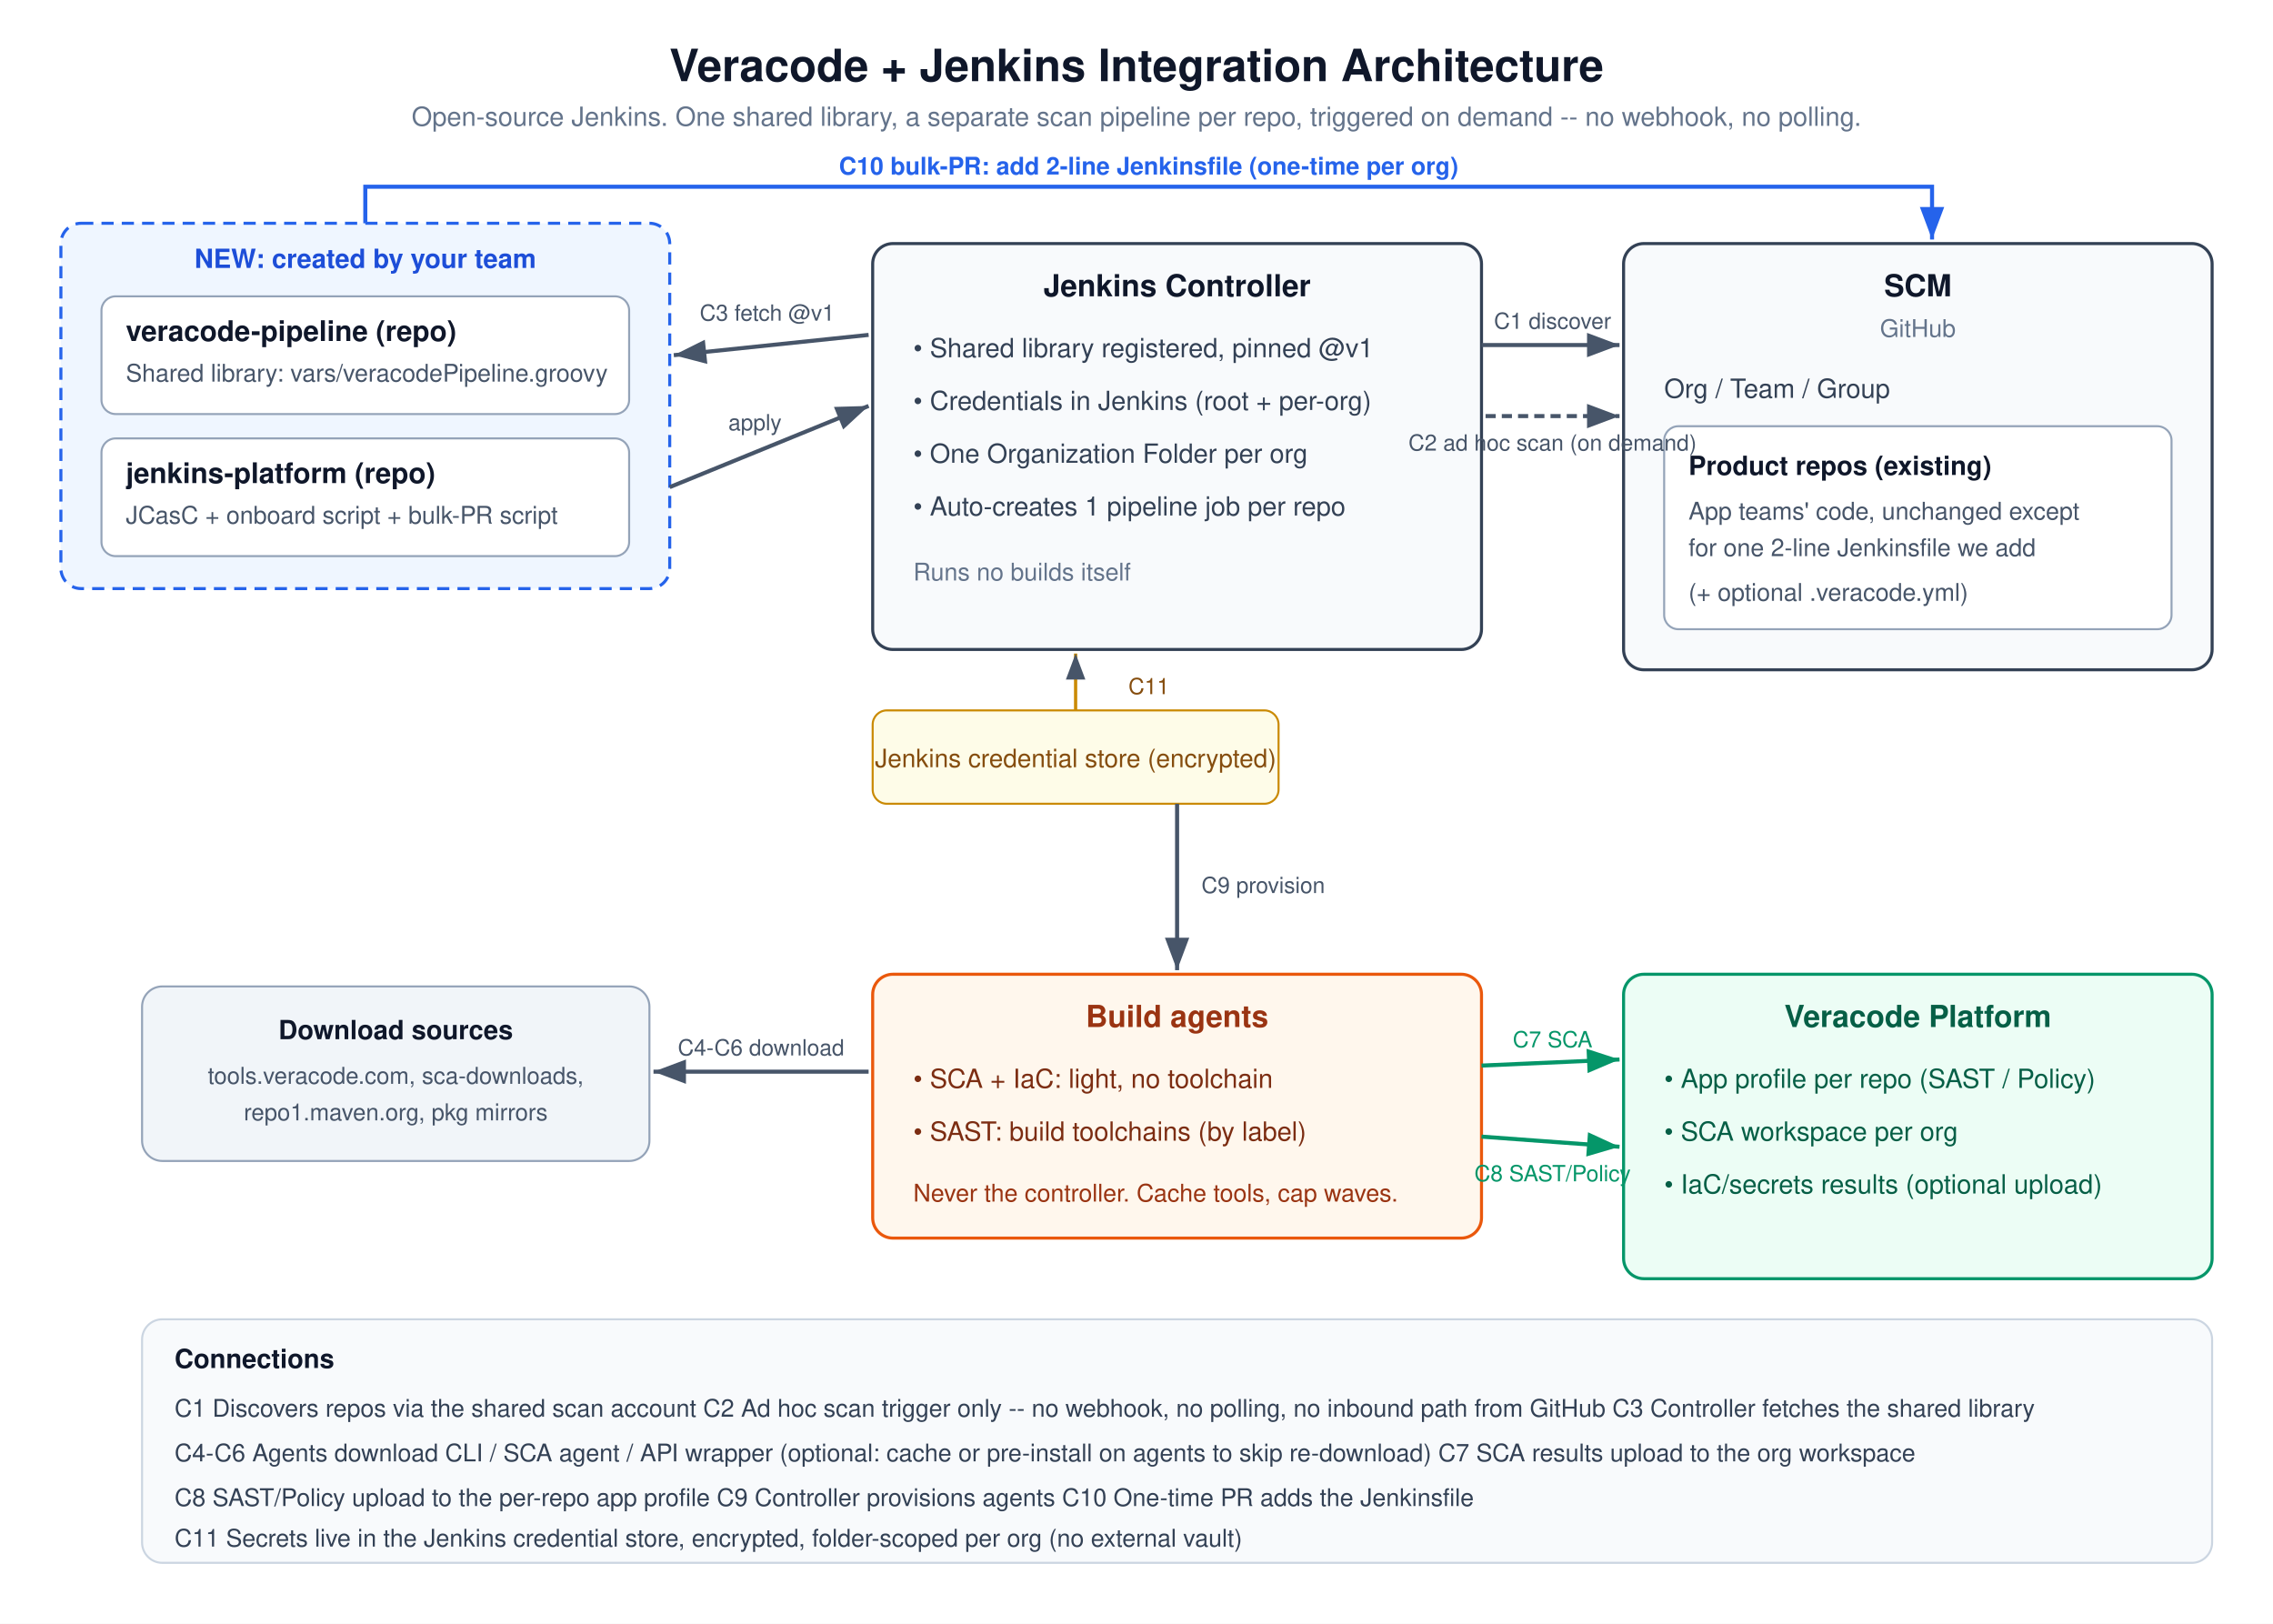
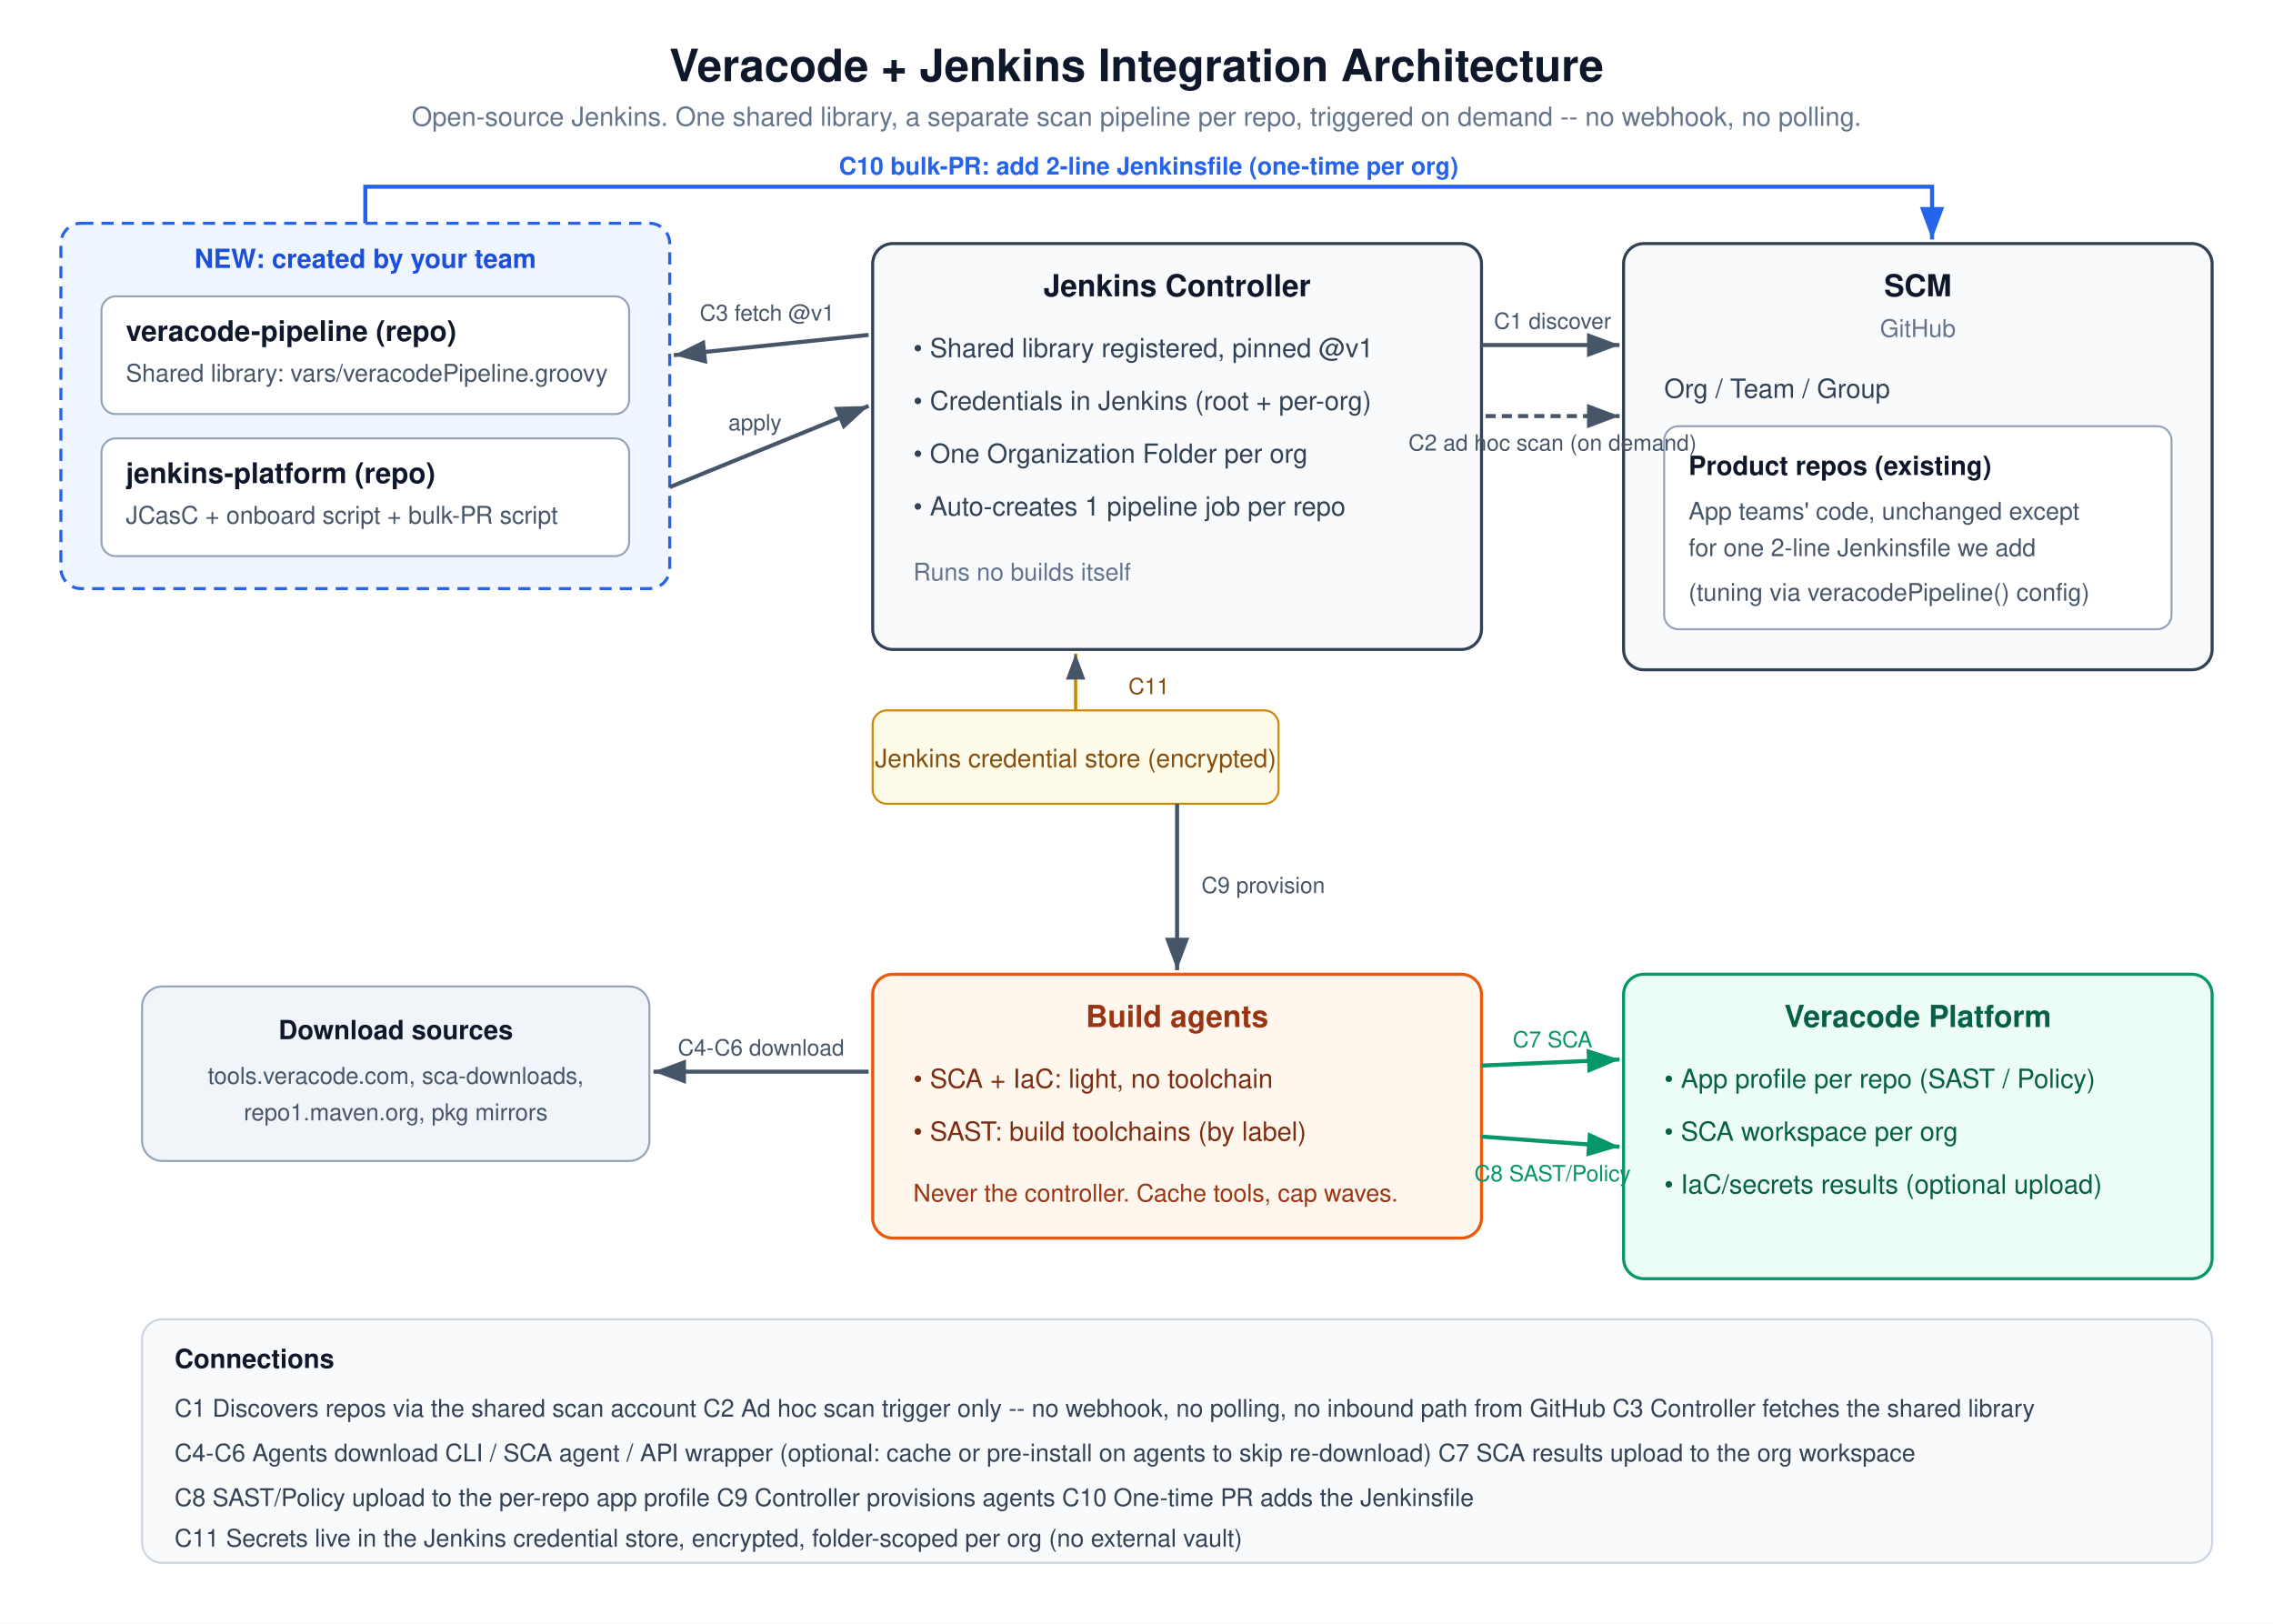
<svg xmlns="http://www.w3.org/2000/svg" viewBox="0 0 1120 800" font-family="Segoe UI, Helvetica, Arial, sans-serif">
  <defs>
    <marker id="arrow" markerWidth="10" markerHeight="10" refX="8" refY="3" orient="auto" markerUnits="strokeWidth">
      <path d="M0,0 L8,3 L0,6 Z" fill="#475569" />
    </marker>
    <marker id="arrowblue" markerWidth="10" markerHeight="10" refX="8" refY="3" orient="auto" markerUnits="strokeWidth">
      <path d="M0,0 L8,3 L0,6 Z" fill="#2563eb" />
    </marker>
    <marker id="arrowgreen" markerWidth="10" markerHeight="10" refX="8" refY="3" orient="auto" markerUnits="strokeWidth">
      <path d="M0,0 L8,3 L0,6 Z" fill="#059669" />
    </marker>
  </defs>
  <rect x="0" y="0" width="1120" height="800" fill="#ffffff" />
  <text x="560" y="40" text-anchor="middle" font-size="22" font-weight="700" fill="#0f172a">Veracode + Jenkins Integration Architecture</text>
  <text x="560" y="62" text-anchor="middle" font-size="13" fill="#64748b">Open-source Jenkins. One shared library, a separate scan pipeline per repo, triggered on demand -- no webhook, no polling.</text>
  <polyline points="180,120 180,92 952,92 952,118" fill="none" stroke="#2563eb" stroke-width="2" marker-end="url(#arrowblue)" />
  <text x="566" y="86" text-anchor="middle" font-size="12" fill="#2563eb" font-weight="600">C10  bulk-PR: add 2-line Jenkinsfile (one-time per org)</text>
  <rect x="30" y="110" width="300" height="180" rx="10" fill="#eff6ff" stroke="#2563eb" stroke-width="1.5" stroke-dasharray="6 4" />
  <text x="180" y="132" text-anchor="middle" font-size="13" font-weight="700" fill="#1d4ed8">NEW: created by your team</text>
  <rect x="50" y="146" width="260" height="58" rx="7" fill="#ffffff" stroke="#94a3b8" />
  <text x="62" y="168" font-size="14" font-weight="700" fill="#0f172a">veracode-pipeline (repo)</text>
  <text x="62" y="188" font-size="12" fill="#475569">Shared library: vars/veracodePipeline.groovy</text>
  <rect x="50" y="216" width="260" height="58" rx="7" fill="#ffffff" stroke="#94a3b8" />
  <text x="62" y="238" font-size="14" font-weight="700" fill="#0f172a">jenkins-platform (repo)</text>
  <text x="62" y="258" font-size="12" fill="#475569">JCasC + onboard script + bulk-PR script</text>
  <rect x="430" y="120" width="300" height="200" rx="10" fill="#f8fafc" stroke="#334155" stroke-width="1.5" />
  <text x="580" y="146" text-anchor="middle" font-size="15" font-weight="700" fill="#0f172a">Jenkins Controller</text>
  <text x="450" y="176" font-size="13" fill="#334155">• Shared library registered, pinned @v1</text>
  <text x="450" y="202" font-size="13" fill="#334155">• Credentials in Jenkins (root + per-org)</text>
  <text x="450" y="228" font-size="13" fill="#334155">• One Organization Folder per org</text>
  <text x="450" y="254" font-size="13" fill="#334155">• Auto-creates 1 pipeline job per repo</text>
  <text x="450" y="286" font-size="12" fill="#64748b">Runs no builds itself</text>
  <rect x="430" y="350" width="200" height="46" rx="7" fill="#fefce8" stroke="#ca8a04" />
  <text x="530" y="378" text-anchor="middle" font-size="12.5" fill="#854d0e">Jenkins credential store (encrypted)</text>
  <rect x="430" y="480" width="300" height="130" rx="10" fill="#fff7ed" stroke="#ea580c" stroke-width="1.5" />
  <text x="580" y="506" text-anchor="middle" font-size="15" font-weight="700" fill="#9a3412">Build agents</text>
  <text x="450" y="536" font-size="13" fill="#7c2d12">• SCA + IaC: light, no toolchain</text>
  <text x="450" y="562" font-size="13" fill="#7c2d12">• SAST: build toolchains (by label)</text>
  <text x="450" y="592" font-size="12" fill="#9a3412">Never the controller. Cache tools, cap waves.</text>
  <rect x="70" y="486" width="250" height="86" rx="10" fill="#f1f5f9" stroke="#94a3b8" />
  <text x="195" y="512" text-anchor="middle" font-size="13" font-weight="700" fill="#0f172a">Download sources</text>
  <text x="195" y="534" text-anchor="middle" font-size="11.5" fill="#475569">tools.veracode.com, sca-downloads,</text>
  <text x="195" y="552" text-anchor="middle" font-size="11.5" fill="#475569">repo1.maven.org, pkg mirrors</text>
  <rect x="800" y="120" width="290" height="210" rx="10" fill="#f8fafc" stroke="#334155" stroke-width="1.5" />
  <text x="945" y="146" text-anchor="middle" font-size="15" font-weight="700" fill="#0f172a">SCM</text>
  <text x="945" y="166" text-anchor="middle" font-size="12" fill="#64748b">GitHub</text>
  <text x="820" y="196" font-size="13" fill="#334155">Org / Team / Group</text>
  <rect x="820" y="210" width="250" height="100" rx="7" fill="#ffffff" stroke="#94a3b8" />
  <text x="832" y="234" font-size="13" font-weight="700" fill="#0f172a">Product repos (existing)</text>
  <text x="832" y="256" font-size="12" fill="#475569">App teams' code, unchanged except</text>
  <text x="832" y="274" font-size="12" fill="#475569">for one 2-line Jenkinsfile we add</text>
-   <text x="832" y="296" font-size="12" fill="#475569">(+ optional .veracode.yml)</text>
+   <text x="832" y="296" font-size="12" fill="#475569">(tuning via veracodePipeline() config)</text>
  <rect x="800" y="480" width="290" height="150" rx="10" fill="#ecfdf5" stroke="#059669" stroke-width="1.5" />
  <text x="945" y="506" text-anchor="middle" font-size="15" font-weight="700" fill="#065f46">Veracode Platform</text>
  <text x="820" y="536" font-size="13" fill="#065f46">• App profile per repo (SAST / Policy)</text>
  <text x="820" y="562" font-size="13" fill="#065f46">• SCA workspace per org</text>
  <text x="820" y="588" font-size="13" fill="#065f46">• IaC/secrets results (optional upload)</text>
  <line x1="330" y1="240" x2="428" y2="200" stroke="#475569" stroke-width="2" marker-end="url(#arrow)" />
  <text x="372" y="212" text-anchor="middle" font-size="11" fill="#475569">apply</text>
  <line x1="428" y1="165" x2="332" y2="175" stroke="#475569" stroke-width="2" marker-end="url(#arrow)" />
  <text x="378" y="158" text-anchor="middle" font-size="11" fill="#475569">C3 fetch @v1</text>
  <line x1="730" y1="170" x2="798" y2="170" stroke="#475569" stroke-width="2" marker-end="url(#arrow)" />
  <text x="765" y="162" text-anchor="middle" font-size="11" fill="#475569">C1 discover</text>
  <line x1="732" y1="205" x2="798" y2="205" stroke="#475569" stroke-width="2" stroke-dasharray="5 3" marker-end="url(#arrow)" />
  <text x="765" y="222" text-anchor="middle" font-size="11" fill="#475569">C2 ad hoc scan (on demand)</text>
  <line x1="580" y1="396" x2="580" y2="478" stroke="#475569" stroke-width="2" marker-end="url(#arrow)" />
  <text x="592" y="440" font-size="11" fill="#475569">C9 provision</text>
  <line x1="530" y1="350" x2="530" y2="322" stroke="#ca8a04" stroke-width="1.6" marker-end="url(#arrow)" />
  <text x="556" y="342" font-size="11" fill="#854d0e">C11</text>
  <line x1="428" y1="528" x2="322" y2="528" stroke="#475569" stroke-width="2" marker-end="url(#arrow)" />
  <text x="375" y="520" text-anchor="middle" font-size="11" fill="#475569">C4-C6 download</text>
  <line x1="730" y1="525" x2="798" y2="522" stroke="#059669" stroke-width="2" marker-end="url(#arrowgreen)" />
  <text x="765" y="516" text-anchor="middle" font-size="11" fill="#059669">C7 SCA</text>
  <line x1="730" y1="560" x2="798" y2="565" stroke="#059669" stroke-width="2" marker-end="url(#arrowgreen)" />
  <text x="765" y="582" text-anchor="middle" font-size="11" fill="#059669">C8 SAST/Policy</text>
  <rect x="70" y="650" width="1020" height="120" rx="10" fill="#f8fafc" stroke="#cbd5e1" />
  <text x="86" y="674" font-size="13" font-weight="700" fill="#0f172a">Connections</text>
  <text x="86" y="698" font-size="12" fill="#334155">C1  Discovers repos via the shared scan account      C2  Ad hoc scan trigger only -- no webhook, no polling, no inbound path from GitHub      C3  Controller fetches the shared library</text>
  <text x="86" y="720" font-size="12" fill="#334155">C4-C6  Agents download CLI / SCA agent / API wrapper (optional: cache or pre-install on agents to skip re-download)      C7  SCA results upload to the org workspace</text>
  <text x="86" y="742" font-size="12" fill="#334155">C8  SAST/Policy upload to the per-repo app profile      C9  Controller provisions agents      C10  One-time PR adds the Jenkinsfile</text>
  <text x="86" y="762" font-size="12" fill="#334155">C11  Secrets live in the Jenkins credential store, encrypted, folder-scoped per org (no external vault)</text>
</svg>
